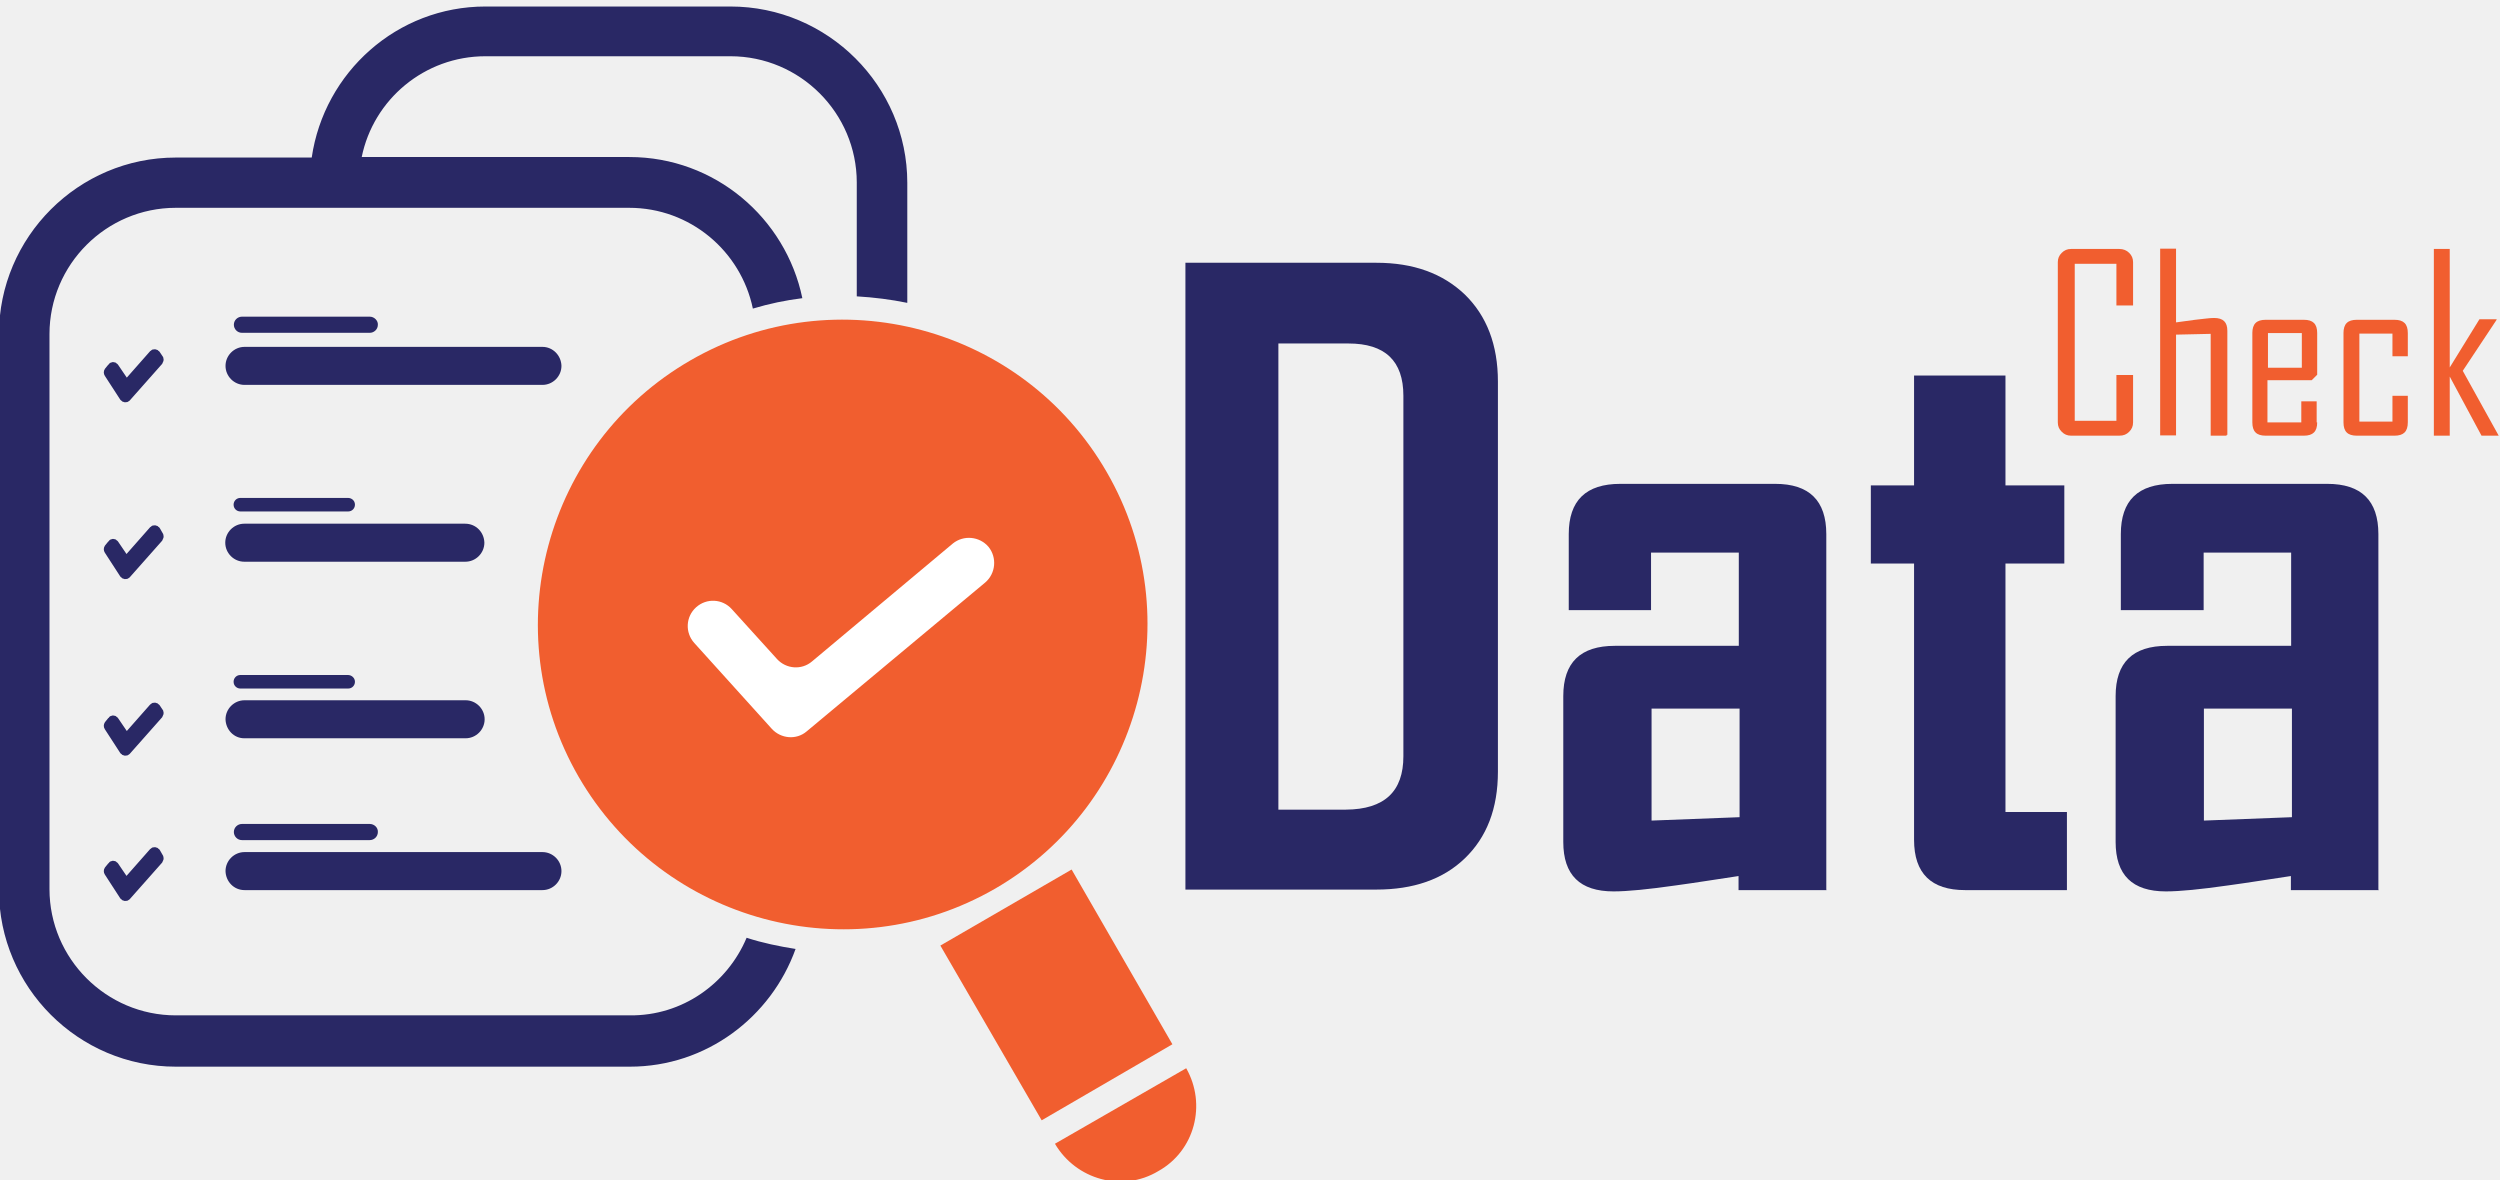
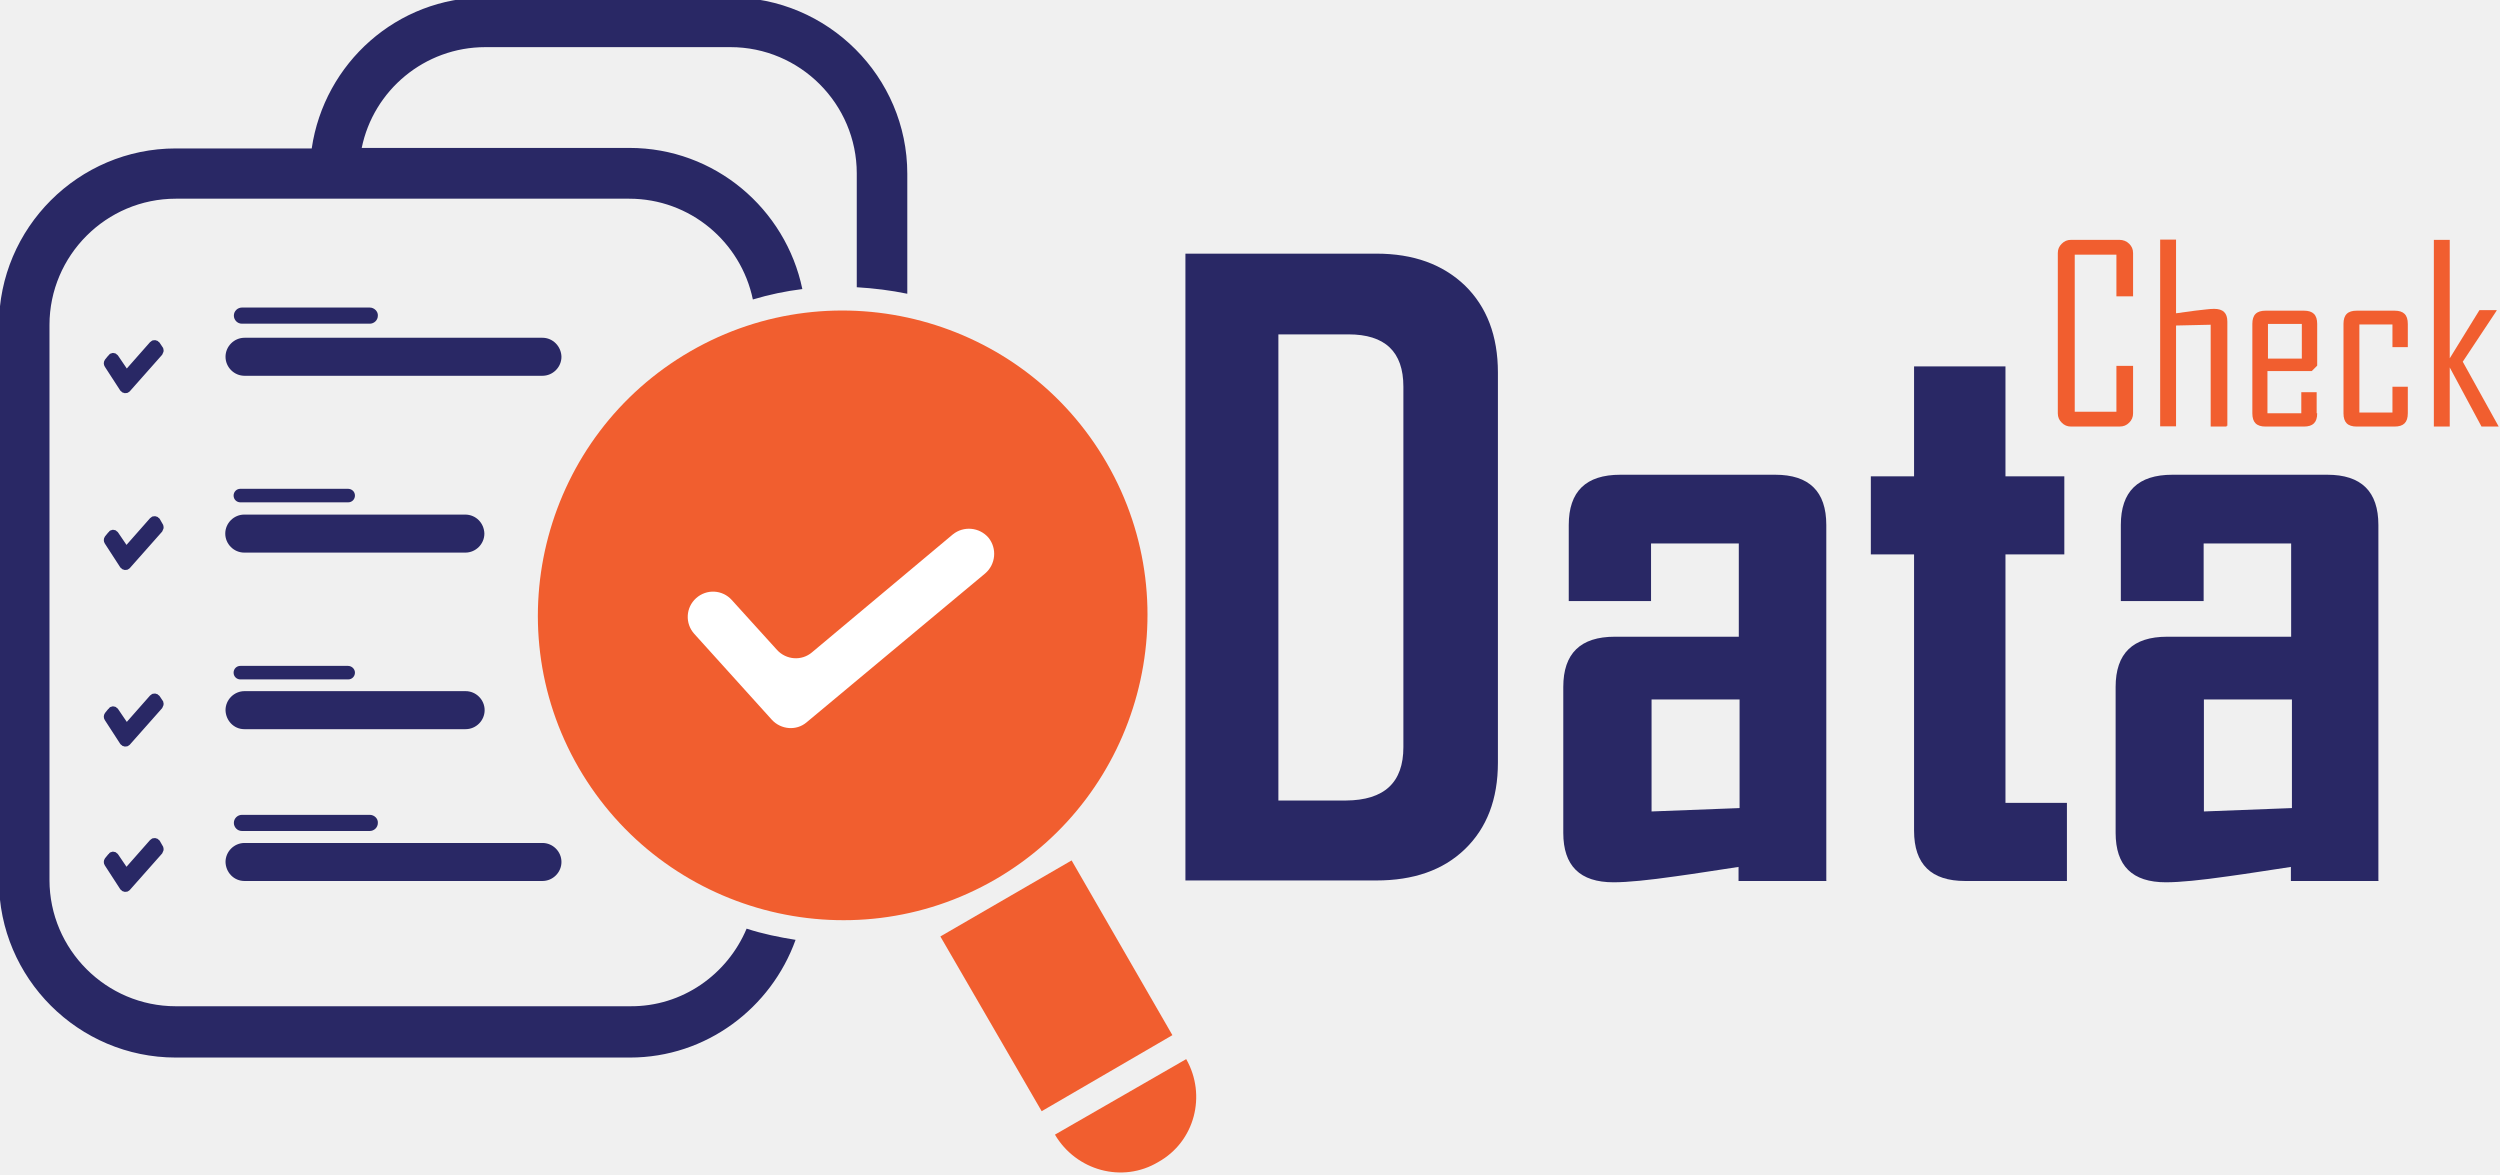
- <svg xmlns="http://www.w3.org/2000/svg" version="1.1" id="Layer_1" x="0px" y="0px" viewBox="0 38 960 453" enable-background="new 0 38 960 453" xml:space="preserve">
+ <svg xmlns="http://www.w3.org/2000/svg" version="1.1" id="Layer_1" x="0px" y="0px" viewBox="0 95 960 451" enable-background="new 0 95 960 451" xml:space="preserve">
  <g id="XMLID_2_">
    <g id="XMLID_82_">
      <g id="XMLID_80_">
        <g id="XMLID_79_">
-           <polygon id="XMLID_37_" fill="#F15E2F" points="411.5,371.9 361.1,401.1 400,468.2 450.2,439     " />
-           <path id="XMLID_36_" fill="#F15E2F" d="M455.5,448.2l-50.4,29c8.1,13.8,25.9,18.8,39.7,10.5      C458.8,479.9,463.4,462.1,455.5,448.2L455.5,448.2z" />
+           <polygon id="XMLID_37_" fill="#F15E2F" points="411.5,425.4 361.1,454.6 400,521.7 450.2,492.5     " />
+           <path id="XMLID_36_" fill="#F15E2F" d="M455.5,501.7l-50.4,29c8.1,13.8,25.9,18.8,39.7,10.5      C458.8,533.4,463.4,515.6,455.5,501.7L455.5,501.7z" />
        </g>
        <g id="XMLID_75_">
-           <path id="XMLID_39_" fill="#F15E2F" d="M382.2,379.2c-55.9,32.3-127.6,13-160-42.9c-32.3-55.9-13-127.6,42.9-159.9      s127.7-13,159.9,42.9C457.3,275.2,437.9,346.9,382.2,379.2L382.2,379.2z" />
-           <path id="XMLID_31_" fill="#FFFFFF" d="M298.4,291.1L281,271.9c-3.6-4-9.7-4.3-13.7-0.7l0,0c-4,3.6-4.3,9.7-0.7,13.7l29.8,33      c3.5,3.8,9.4,4.3,13.3,1l68.6-57.2c4.1-3.5,4.6-9.6,1.3-13.7l0,0c-3.5-4.1-9.6-4.6-13.7-1.3L311.8,292      C307.8,295.4,301.9,294.9,298.4,291.1z" />
+           <path id="XMLID_39_" fill="#F15E2F" d="M382.2,432.7c-55.9,32.3-127.6,13-160-42.9c-32.3-55.9-13-127.6,42.9-159.9      s127.7-13,159.9,42.9C457.3,328.7,437.9,400.4,382.2,432.7L382.2,432.7z" />
+           <path id="XMLID_31_" fill="#FFFFFF" d="M298.4,344.6L281,325.4c-3.6-4-9.7-4.3-13.7-0.7l0,0c-4,3.6-4.3,9.7-0.7,13.7l29.8,33      c3.5,3.8,9.4,4.3,13.3,1l68.6-57.2c4.1-3.5,4.6-9.6,1.3-13.7l0,0c-3.5-4.1-9.6-4.6-13.7-1.3l-54.1,45.3      C307.8,348.9,301.9,348.4,298.4,344.6z" />
        </g>
      </g>
-       <path id="XMLID_30_" d="M304.7,298.1" />
+       <path id="XMLID_30_" d="M304.7,351.6" />
      <g id="XMLID_81_">
-         <path id="XMLID_40_" fill="#292865" d="M286.7,398.1c6.1,2,12.5,3.3,18.8,4.3c-9.4,26.2-34.3,45.2-63.6,45.2H67.5     c-37.4,0-67.9-30.5-67.9-67.9V166.4c0-37.4,30.5-67.9,67.9-67.9h52.2c4.8-32.8,32.8-58,66.7-58h94.1c37.4,0,67.9,30.5,67.9,67.7     v46.1c-6.3-1.3-12.7-2.1-19.4-2.5v-43.7c0-26.7-21.8-48.5-48.5-48.5h-94.1c-23.4,0-43,16.6-47.5,38.7h102.8     c32.8,0,60,23.4,66.4,54.2c-6.4,0.8-12.7,2.1-19,4c-4.6-22.1-24.1-38.7-47.5-38.7H67.5c-26.7,0-48.5,21.8-48.5,48.5v213.1     c0,26.7,21.8,48.5,48.5,48.5h174.4C262,428.1,279.3,415.7,286.7,398.1L286.7,398.1z" />
+         <path id="XMLID_40_" fill="#292865" d="M286.7,451.6c6.1,2,12.5,3.3,18.8,4.3c-9.4,26.2-34.3,45.2-63.6,45.2H67.5     c-37.4,0-67.9-30.5-67.9-67.9V219.9c0-37.4,30.5-67.9,67.9-67.9h52.2c4.8-32.8,32.8-58,66.7-58h94.1c37.4,0,67.9,30.5,67.9,67.7     v46.1c-6.3-1.3-12.7-2.1-19.4-2.5v-43.7c0-26.7-21.8-48.5-48.5-48.5h-94.1c-23.4,0-43,16.6-47.5,38.7h102.8     c32.8,0,60,23.4,66.4,54.2c-6.4,0.8-12.7,2.1-19,4c-4.6-22.1-24.1-38.7-47.5-38.7H67.5c-26.7,0-48.5,21.8-48.5,48.5v213.1     c0,26.7,21.8,48.5,48.5,48.5h174.4C262,481.6,279.3,469.2,286.7,451.6L286.7,451.6z" />
        <g id="XMLID_74_">
          <g id="XMLID_71_">
            <g id="XMLID_67_">
-               <path id="XMLID_35_" fill="#292865" d="M208.3,171.2H93.9c-4,0-7.3,3.3-7.3,7.3l0,0c0,4,3.3,7.3,7.3,7.3h114.4        c4,0,7.3-3.3,7.3-7.3l0,0C215.5,174.5,212.3,171.2,208.3,171.2z" />
-               <path id="XMLID_63_" fill="#292865" d="M142,159.6H92.9c-1.6,0-3.1,1.3-3.1,3.1l0,0c0,1.6,1.3,3.1,3.1,3.1H142        c1.6,0,3.1-1.3,3.1-3.1l0,0C145.2,161.1,143.7,159.6,142,159.6z" />
+               <path id="XMLID_35_" fill="#292865" d="M208.3,224.7H93.9c-4,0-7.3,3.3-7.3,7.3l0,0c0,4,3.3,7.3,7.3,7.3h114.4        c4,0,7.3-3.3,7.3-7.3l0,0C215.5,228,212.3,224.7,208.3,224.7z" />
+               <path id="XMLID_63_" fill="#292865" d="M142,213.1H92.9c-1.6,0-3.1,1.3-3.1,3.1l0,0c0,1.6,1.3,3.1,3.1,3.1H142        c1.6,0,3.1-1.3,3.1-3.1l0,0C145.2,214.6,143.7,213.1,142,213.1z" />
            </g>
            <g id="XMLID_68_">
-               <path id="XMLID_64_" fill="#292865" d="M133.6,229.2H92.3c-1.5,0-2.6,1.2-2.6,2.6l0,0c0,1.5,1.2,2.6,2.6,2.6h41.4        c1.5,0,2.6-1.2,2.6-2.6l0,0C136.3,230.3,135.1,229.2,133.6,229.2z" />
-               <path id="XMLID_34_" fill="#292865" d="M178.6,239.1H93.8c-4,0-7.3,3.3-7.3,7.3l0,0c0,4,3.3,7.3,7.3,7.3h84.9        c4,0,7.3-3.3,7.3-7.3l0,0C185.9,242.4,182.8,239.1,178.6,239.1z" />
+               <path id="XMLID_64_" fill="#292865" d="M133.6,282.7H92.3c-1.5,0-2.6,1.2-2.6,2.6l0,0c0,1.5,1.2,2.6,2.6,2.6h41.4        c1.5,0,2.6-1.2,2.6-2.6l0,0C136.3,283.8,135.1,282.7,133.6,282.7z" />
+               <path id="XMLID_34_" fill="#292865" d="M178.6,292.6H93.8c-4,0-7.3,3.3-7.3,7.3l0,0c0,4,3.3,7.3,7.3,7.3h84.9        c4,0,7.3-3.3,7.3-7.3l0,0C185.9,295.9,182.8,292.6,178.6,292.6z" />
            </g>
            <g id="XMLID_69_">
-               <path id="XMLID_65_" fill="#292865" d="M133.6,297.2H92.3c-1.5,0-2.6,1.2-2.6,2.6l0,0c0,1.5,1.2,2.6,2.6,2.6h41.4        c1.5,0,2.6-1.2,2.6-2.6l0,0C136.3,298.4,135.1,297.2,133.6,297.2z" />
-               <path id="XMLID_33_" fill="#292865" d="M93.8,321.5h85c4,0,7.3-3.3,7.3-7.3l0,0c0-4-3.3-7.3-7.3-7.3H93.9        c-4,0-7.3,3.3-7.3,7.3l0,0C86.7,318.2,89.8,321.5,93.8,321.5z" />
+               <path id="XMLID_65_" fill="#292865" d="M133.6,350.7H92.3c-1.5,0-2.6,1.2-2.6,2.6l0,0c0,1.5,1.2,2.6,2.6,2.6h41.4        c1.5,0,2.6-1.2,2.6-2.6l0,0C136.3,351.9,135.1,350.7,133.6,350.7z" />
+               <path id="XMLID_33_" fill="#292865" d="M93.8,375h85c4,0,7.3-3.3,7.3-7.3l0,0c0-4-3.3-7.3-7.3-7.3H93.9c-4,0-7.3,3.3-7.3,7.3        l0,0C86.7,371.7,89.8,375,93.8,375z" />
            </g>
            <g id="XMLID_70_">
-               <path id="XMLID_66_" fill="#292865" d="M142,354.4H92.9c-1.6,0-3.1,1.3-3.1,3.1l0,0c0,1.6,1.3,3.1,3.1,3.1H142        c1.6,0,3.1-1.3,3.1-3.1l0,0C145.2,355.8,143.7,354.4,142,354.4z" />
-               <path id="XMLID_32_" fill="#292865" d="M93.9,379.8h114.4c4,0,7.3-3.3,7.3-7.3l0,0c0-4-3.3-7.3-7.3-7.3H93.9        c-4,0-7.3,3.3-7.3,7.3l0,0C86.7,376.5,89.8,379.8,93.9,379.8z" />
+               <path id="XMLID_66_" fill="#292865" d="M142,407.9H92.9c-1.6,0-3.1,1.3-3.1,3.1l0,0c0,1.6,1.3,3.1,3.1,3.1H142        c1.6,0,3.1-1.3,3.1-3.1l0,0C145.2,409.3,143.7,407.9,142,407.9z" />
+               <path id="XMLID_32_" fill="#292865" d="M93.9,433.3h114.4c4,0,7.3-3.3,7.3-7.3l0,0c0-4-3.3-7.3-7.3-7.3H93.9        c-4,0-7.3,3.3-7.3,7.3l0,0C86.7,430,89.8,433.3,93.9,433.3z" />
            </g>
          </g>
          <g id="XMLID_72_">
-             <path id="XMLID_26_" fill="#292865" stroke="#292865" stroke-width="2.982" stroke-miterlimit="10" d="M47.9,184.5l-3.8-5.6       c-0.3-0.5-1-0.5-1.3,0l-1.3,1.6c-0.2,0.3-0.2,0.7,0,1l5.9,9.1c0.3,0.5,1,0.5,1.3,0.2l12.4-14c0.2-0.3,0.3-0.7,0.2-1l-1.2-1.8       c-0.3-0.5-1-0.5-1.3-0.2l-9.7,11C48.8,185,48.3,185,47.9,184.5z" />
-             <path id="XMLID_27_" fill="#292865" stroke="#292865" stroke-width="2.982" stroke-miterlimit="10" d="M47.9,252.4l-3.8-5.6       c-0.3-0.5-1-0.5-1.3,0l-1.3,1.6c-0.2,0.3-0.2,0.7,0,1l5.9,9.1c0.3,0.5,1,0.5,1.3,0.2l12.4-14c0.2-0.3,0.3-0.7,0.2-1l-1.2-2.1       c-0.3-0.5-1-0.5-1.3-0.2l-9.7,11C48.8,252.9,48.3,252.7,47.9,252.4z" />
-             <path id="XMLID_29_" fill="#292865" stroke="#292865" stroke-width="2.982" stroke-miterlimit="10" d="M47.9,320.2l-3.8-5.6       c-0.3-0.5-1-0.5-1.3,0l-1.3,1.6c-0.2,0.3-0.2,0.7,0,1l5.9,9.1c0.3,0.5,1,0.5,1.3,0.2l12.4-14c0.2-0.3,0.3-0.7,0.2-1l-1.2-1.8       c-0.3-0.5-1-0.5-1.3-0.2l-9.7,11C48.8,320.6,48.3,320.6,47.9,320.2z" />
-             <path id="XMLID_41_" fill="#292865" stroke="#292865" stroke-width="2.982" stroke-miterlimit="10" d="M47.9,376l-3.8-5.6       c-0.3-0.5-1-0.5-1.3,0l-1.3,1.6c-0.2,0.3-0.2,0.7,0,1l5.9,9.1c0.3,0.5,1,0.5,1.3,0.2l12.4-14c0.2-0.3,0.3-0.7,0.2-1l-1.2-2.1       c-0.3-0.5-1-0.5-1.3-0.2l-9.7,11C48.8,376.5,48.3,376.5,47.9,376z" />
+             <path id="XMLID_26_" fill="#292865" stroke="#292865" stroke-width="2.982" stroke-miterlimit="10" d="M47.9,238l-3.8-5.6       c-0.3-0.5-1-0.5-1.3,0l-1.3,1.6c-0.2,0.3-0.2,0.7,0,1l5.9,9.1c0.3,0.5,1,0.5,1.3,0.2l12.4-14c0.2-0.3,0.3-0.7,0.2-1l-1.2-1.8       c-0.3-0.5-1-0.5-1.3-0.2l-9.7,11C48.8,238.5,48.3,238.5,47.9,238z" />
+             <path id="XMLID_27_" fill="#292865" stroke="#292865" stroke-width="2.982" stroke-miterlimit="10" d="M47.9,305.9l-3.8-5.6       c-0.3-0.5-1-0.5-1.3,0l-1.3,1.6c-0.2,0.3-0.2,0.7,0,1l5.9,9.1c0.3,0.5,1,0.5,1.3,0.2l12.4-14c0.2-0.3,0.3-0.7,0.2-1l-1.2-2.1       c-0.3-0.5-1-0.5-1.3-0.2l-9.7,11C48.8,306.4,48.3,306.2,47.9,305.9z" />
+             <path id="XMLID_29_" fill="#292865" stroke="#292865" stroke-width="2.982" stroke-miterlimit="10" d="M47.9,373.7l-3.8-5.6       c-0.3-0.5-1-0.5-1.3,0l-1.3,1.6c-0.2,0.3-0.2,0.7,0,1l5.9,9.1c0.3,0.5,1,0.5,1.3,0.2l12.4-14c0.2-0.3,0.3-0.7,0.2-1l-1.2-1.8       c-0.3-0.5-1-0.5-1.3-0.2l-9.7,11C48.8,374.1,48.3,374.1,47.9,373.7z" />
+             <path id="XMLID_41_" fill="#292865" stroke="#292865" stroke-width="2.982" stroke-miterlimit="10" d="M47.9,429.5l-3.8-5.6       c-0.3-0.5-1-0.5-1.3,0l-1.3,1.6c-0.2,0.3-0.2,0.7,0,1l5.9,9.1c0.3,0.5,1,0.5,1.3,0.2l12.4-14c0.2-0.3,0.3-0.7,0.2-1l-1.2-2.1       c-0.3-0.5-1-0.5-1.3-0.2l-9.7,11C48.8,430,48.3,430,47.9,429.5z" />
          </g>
        </g>
-         <rect id="XMLID_28_" x="-0.4" y="40.5" fill="none" width="459.2" height="460.2" />
+         <rect id="XMLID_28_" x="-0.4" y="94" fill="none" width="459.2" height="460.2" />
      </g>
    </g>
    <g id="XMLID_1_">
      <g id="XMLID_16_">
-         <path id="XMLID_25_" fill="#292865" d="M575.2,334.3c0,14.2-4.3,25.2-12.7,33.3c-8.4,8.1-19.8,12-34,12h-73.3V138.9h73.3     c14.3,0,25.5,4.1,34,12.2c8.4,8.2,12.7,19.3,12.7,33.5V334.3z M538.9,328.4V190c0-13.5-7.1-20.1-21.1-20.1h-26.9v179h25.9     C531.7,348.8,538.9,341.9,538.9,328.4z" />
-         <path id="XMLID_22_" fill="#292865" d="M701.4,379.8h-33.8v-5.4c-8.1,1.2-16,2.5-24.1,3.6c-10.5,1.5-18.5,2.3-23.9,2.3     c-12.9,0-19.3-6.3-19.3-19v-56c0-12.9,6.6-19.3,19.8-19.3h47.6v-35.8H634v22.1h-31.6v-29.2c0-12.9,6.6-19.3,19.8-19.3h59.5     c13,0,19.6,6.4,19.6,19.3v136.6H701.4z M668,351.8v-41.7h-33.8v43L668,351.8z" />
-         <path id="XMLID_20_" fill="#292865" d="M793.7,379.8h-39.1c-13,0-19.6-6.4-19.6-19.3V254.4h-16.6v-30H735v-42.2h35.1v42.2h22.6     v30h-22.6v95.4h23.6L793.7,379.8L793.7,379.8z" />
-         <path id="XMLID_17_" fill="#292865" d="M913.5,379.8h-33.8v-5.4c-8.1,1.2-16,2.5-24.1,3.6c-10.5,1.5-18.5,2.3-23.9,2.3     c-12.9,0-19.3-6.3-19.3-19v-56c0-12.9,6.6-19.3,19.8-19.3h47.6v-35.8h-33.6v22.1h-31.8v-29.2c0-12.9,6.6-19.3,19.8-19.3h59.5     c13,0,19.6,6.4,19.6,19.3v136.6H913.5z M880.1,351.8v-41.7h-33.8v43L880.1,351.8z" />
+         <path id="XMLID_25_" fill="#292865" d="M575.2,387.8c0,14.2-4.3,25.2-12.7,33.3c-8.4,8.1-19.8,12-34,12h-73.3V192.4h73.3     c14.3,0,25.5,4.1,34,12.2c8.4,8.2,12.7,19.3,12.7,33.5V387.8z M538.9,381.9V243.5c0-13.5-7.1-20.1-21.1-20.1h-26.9v179h25.9     C531.7,402.3,538.9,395.4,538.9,381.9z" />
+         <path id="XMLID_22_" fill="#292865" d="M701.4,433.3h-33.8v-5.4c-8.1,1.2-16,2.5-24.1,3.6c-10.5,1.5-18.5,2.3-23.9,2.3     c-12.9,0-19.3-6.3-19.3-19v-56c0-12.9,6.6-19.3,19.8-19.3h47.6v-35.8H634v22.1h-31.6v-29.2c0-12.9,6.6-19.3,19.8-19.3h59.5     c13,0,19.6,6.4,19.6,19.3v136.6L701.4,433.3L701.4,433.3z M668,405.3v-41.7h-33.8v43L668,405.3z" />
+         <path id="XMLID_20_" fill="#292865" d="M793.7,433.3h-39.1c-13,0-19.6-6.4-19.6-19.3V307.9h-16.6v-30H735v-42.2h35.1v42.2h22.6     v30h-22.6v95.4h23.6L793.7,433.3L793.7,433.3z" />
+         <path id="XMLID_17_" fill="#292865" d="M913.5,433.3h-33.8v-5.4c-8.1,1.2-16,2.5-24.1,3.6c-10.5,1.5-18.5,2.3-23.9,2.3     c-12.9,0-19.3-6.3-19.3-19v-56c0-12.9,6.6-19.3,19.8-19.3h47.6v-35.8h-33.6v22.1h-31.8v-29.2c0-12.9,6.6-19.3,19.8-19.3h59.5     c13,0,19.6,6.4,19.6,19.3v136.6L913.5,433.3L913.5,433.3z M880.1,405.3v-41.7h-33.8v43L880.1,405.3z" />
      </g>
      <g id="XMLID_3_">
-         <path id="XMLID_14_" fill="#F15E2F" d="M819.1,200.2c0,1.5-0.5,2.6-1.5,3.6c-1,1-2.1,1.5-3.8,1.5h-18.5c-1.5,0-2.6-0.5-3.6-1.5     c-1-1-1.5-2.1-1.5-3.6v-61.5c0-1.5,0.5-2.6,1.5-3.6c1-1,2.1-1.5,3.6-1.5h18.5c1.5,0,2.8,0.5,3.8,1.5c1,1,1.5,2.1,1.5,3.6v16.6     h-6.4v-16h-16v60.3h16V182h6.4V200.2z" />
-         <path id="XMLID_12_" fill="#F15E2F" d="M855,205.3h-6.1v-39.1l-13.3,0.3v38.7h-6.1v-71.7h6.1v28.3c2.5-0.3,4.8-0.7,7.3-1     c3.1-0.3,5.4-0.7,7.3-0.7c3.5,0,5.1,1.6,5.1,4.9v40H855z" />
-         <path id="XMLID_8_" fill="#F15E2F" d="M889.8,200.2c0,3.5-1.6,5.1-5.1,5.1H870c-3.5,0-5.1-1.6-5.1-5.1v-34.3     c0-3.5,1.6-5.1,5.1-5.1h14.7c3.5,0,5.1,1.6,5.1,5.1v16l-2.1,2.1h-17v16.2h13v-8.1h5.9v8.1H889.8z M883.9,179.2v-13.3h-13v13.3     H883.9z" />
-         <path id="XMLID_6_" fill="#F15E2F" d="M924.6,200.2c0,3.5-1.6,5.1-5.1,5.1H905c-3.5,0-5.1-1.6-5.1-5.1v-34.3     c0-3.5,1.6-5.1,5.1-5.1h14.5c3.5,0,5.1,1.6,5.1,5.1v8.9h-5.9v-8.7h-12.7v33.8h12.7V190h5.9V200.2z" />
-         <path id="XMLID_4_" fill="#F15E2F" d="M959.5,205.3h-6.6l-12.2-22.7v22.7h-6.1v-71.7h6.1v45.5l11.4-18.5h6.6v0.2l-13,19.6     L959.5,205.3z" />
+         <path id="XMLID_14_" fill="#F15E2F" d="M819.1,253.7c0,1.5-0.5,2.6-1.5,3.6s-2.1,1.5-3.8,1.5h-18.5c-1.5,0-2.6-0.5-3.6-1.5     s-1.5-2.1-1.5-3.6v-61.5c0-1.5,0.5-2.6,1.5-3.6s2.1-1.5,3.6-1.5h18.5c1.5,0,2.8,0.5,3.8,1.5s1.5,2.1,1.5,3.6v16.6h-6.4v-16h-16     v60.3h16v-17.6h6.4V253.7z" />
+         <path id="XMLID_12_" fill="#F15E2F" d="M855,258.8h-6.1v-39.1l-13.3,0.3v38.7h-6.1V187h6.1v28.3c2.5-0.3,4.8-0.7,7.3-1     c3.1-0.3,5.4-0.7,7.3-0.7c3.5,0,5.1,1.6,5.1,4.9v40H855V258.8z" />
+         <path id="XMLID_8_" fill="#F15E2F" d="M889.8,253.7c0,3.5-1.6,5.1-5.1,5.1H870c-3.5,0-5.1-1.6-5.1-5.1v-34.3     c0-3.5,1.6-5.1,5.1-5.1h14.7c3.5,0,5.1,1.6,5.1,5.1v16l-2.1,2.1h-17v16.2h13v-8.1h5.9v8.1H889.8z M883.9,232.7v-13.3h-13v13.3     H883.9z" />
+         <path id="XMLID_6_" fill="#F15E2F" d="M924.6,253.7c0,3.5-1.6,5.1-5.1,5.1H905c-3.5,0-5.1-1.6-5.1-5.1v-34.3     c0-3.5,1.6-5.1,5.1-5.1h14.5c3.5,0,5.1,1.6,5.1,5.1v8.9h-5.9v-8.7H906v33.8h12.7v-9.9h5.9V253.7z" />
+         <path id="XMLID_4_" fill="#F15E2F" d="M959.5,258.8h-6.6l-12.2-22.7v22.7h-6.1v-71.7h6.1v45.5l11.4-18.5h6.6v0.2l-13,19.6     L959.5,258.8z" />
      </g>
    </g>
  </g>
</svg>
